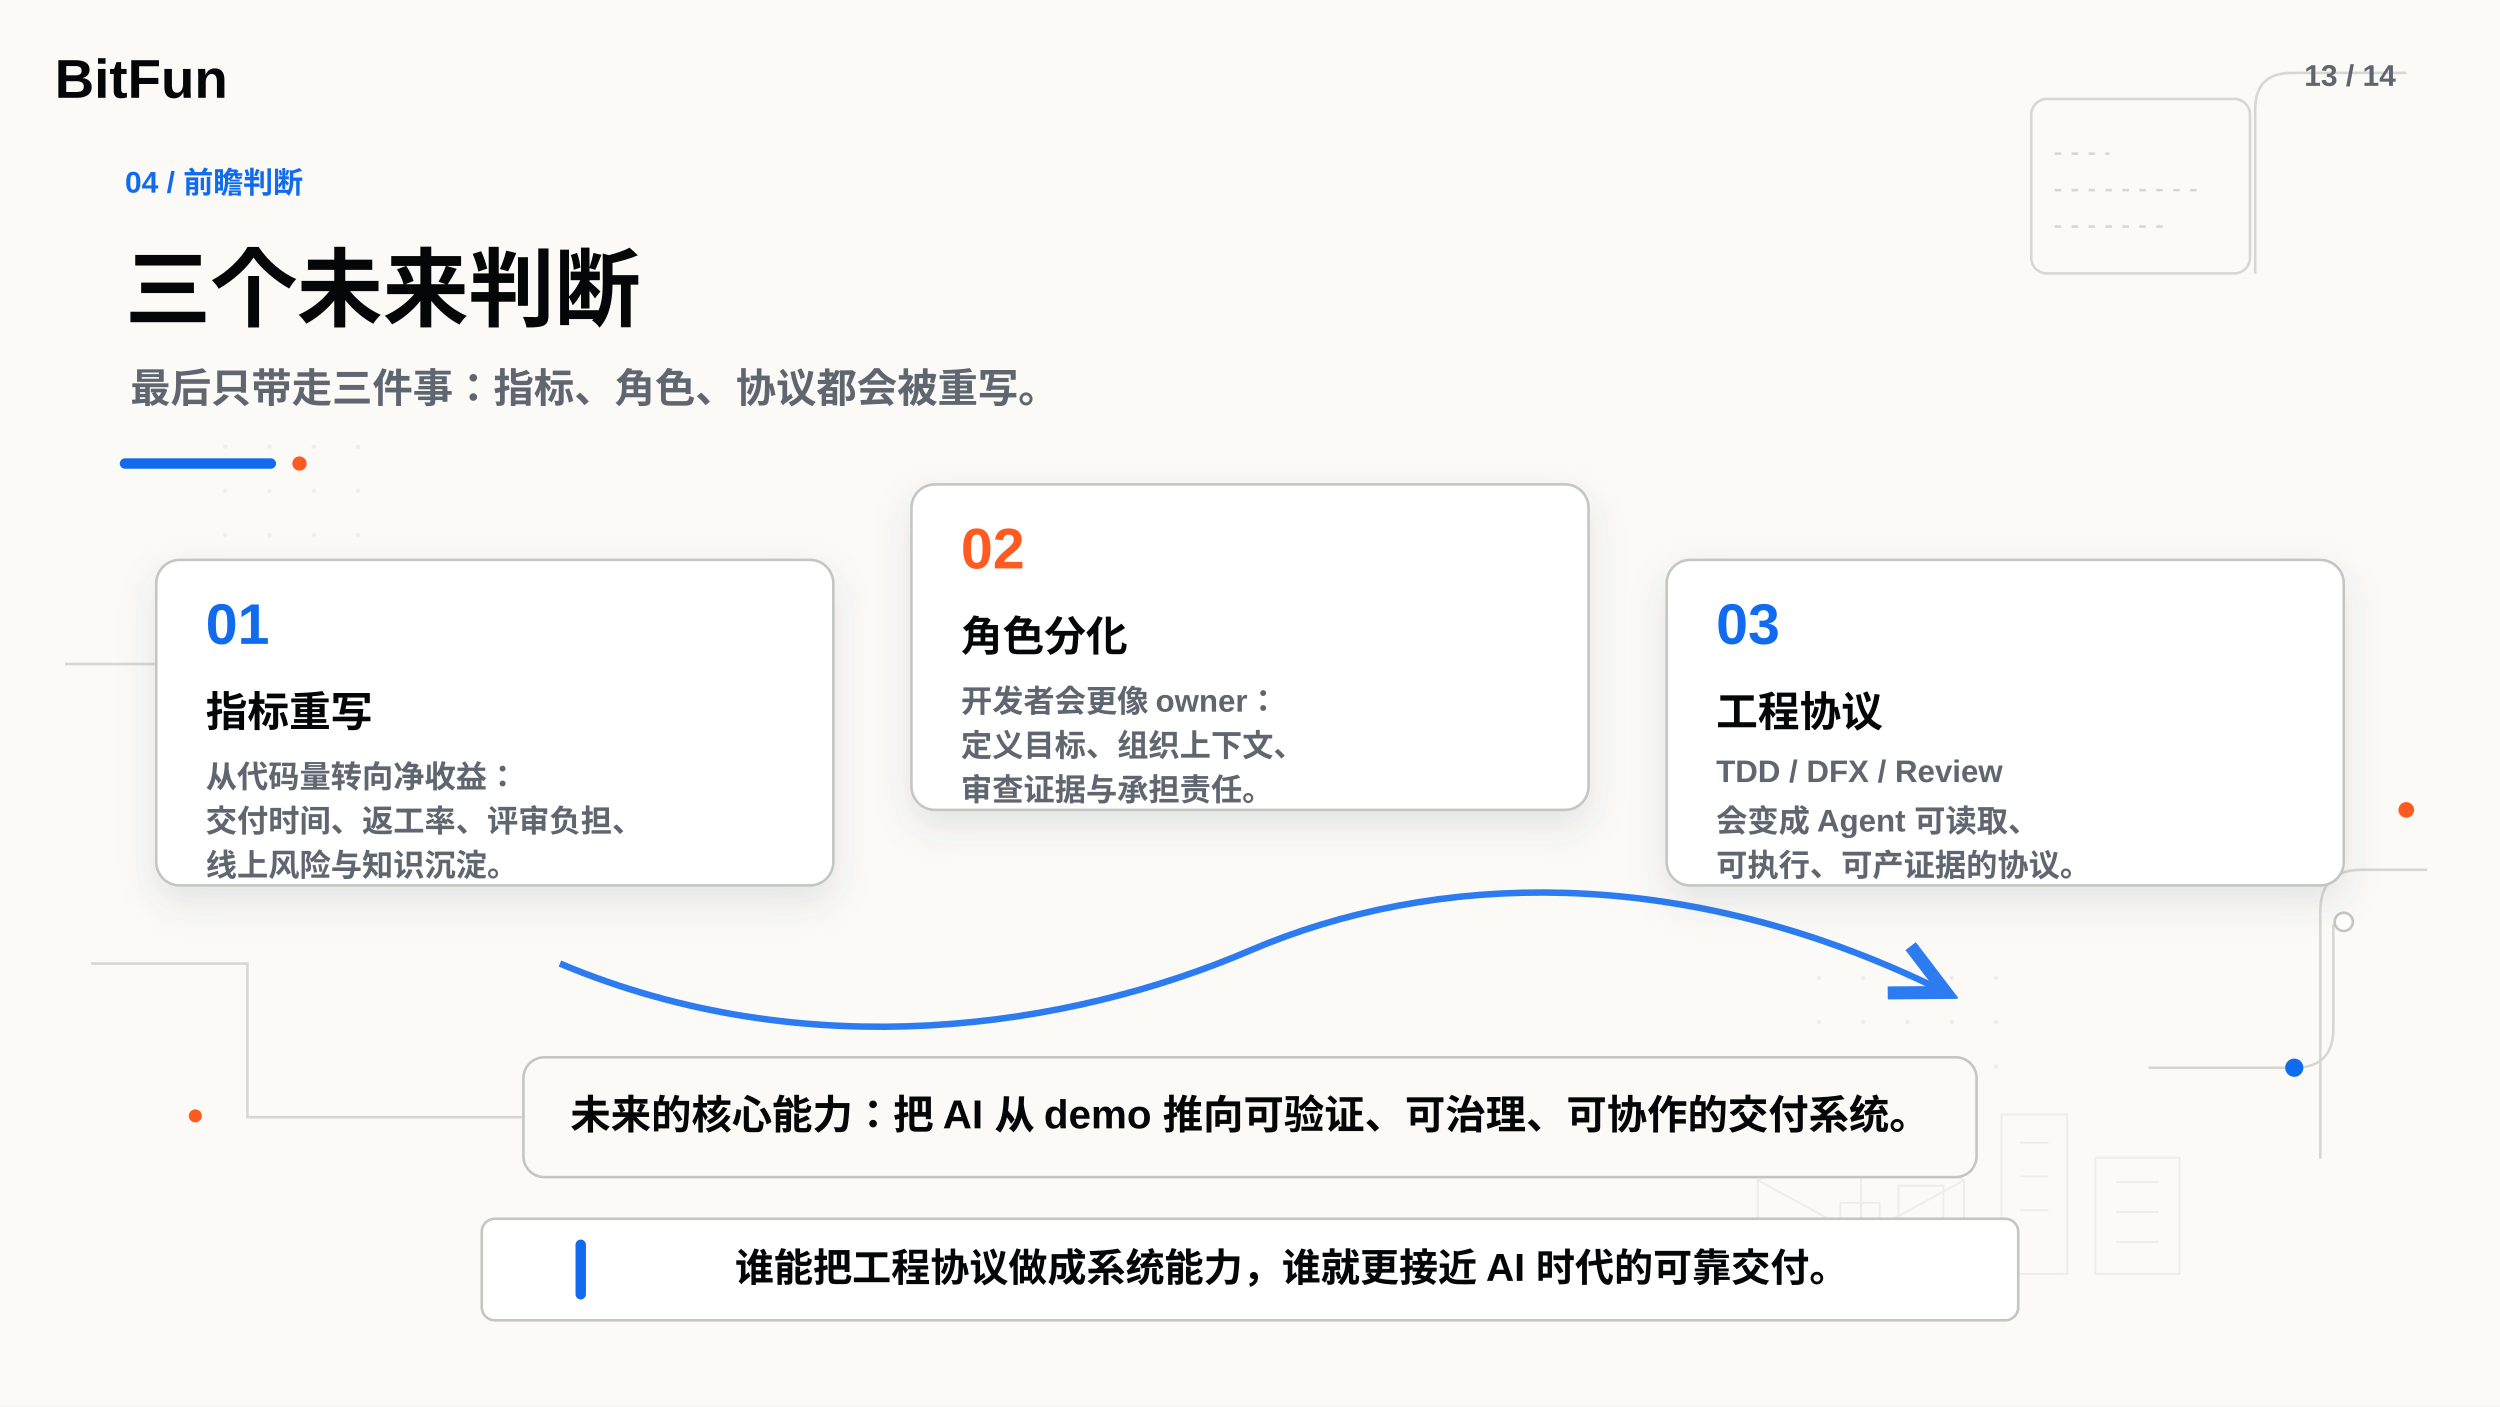
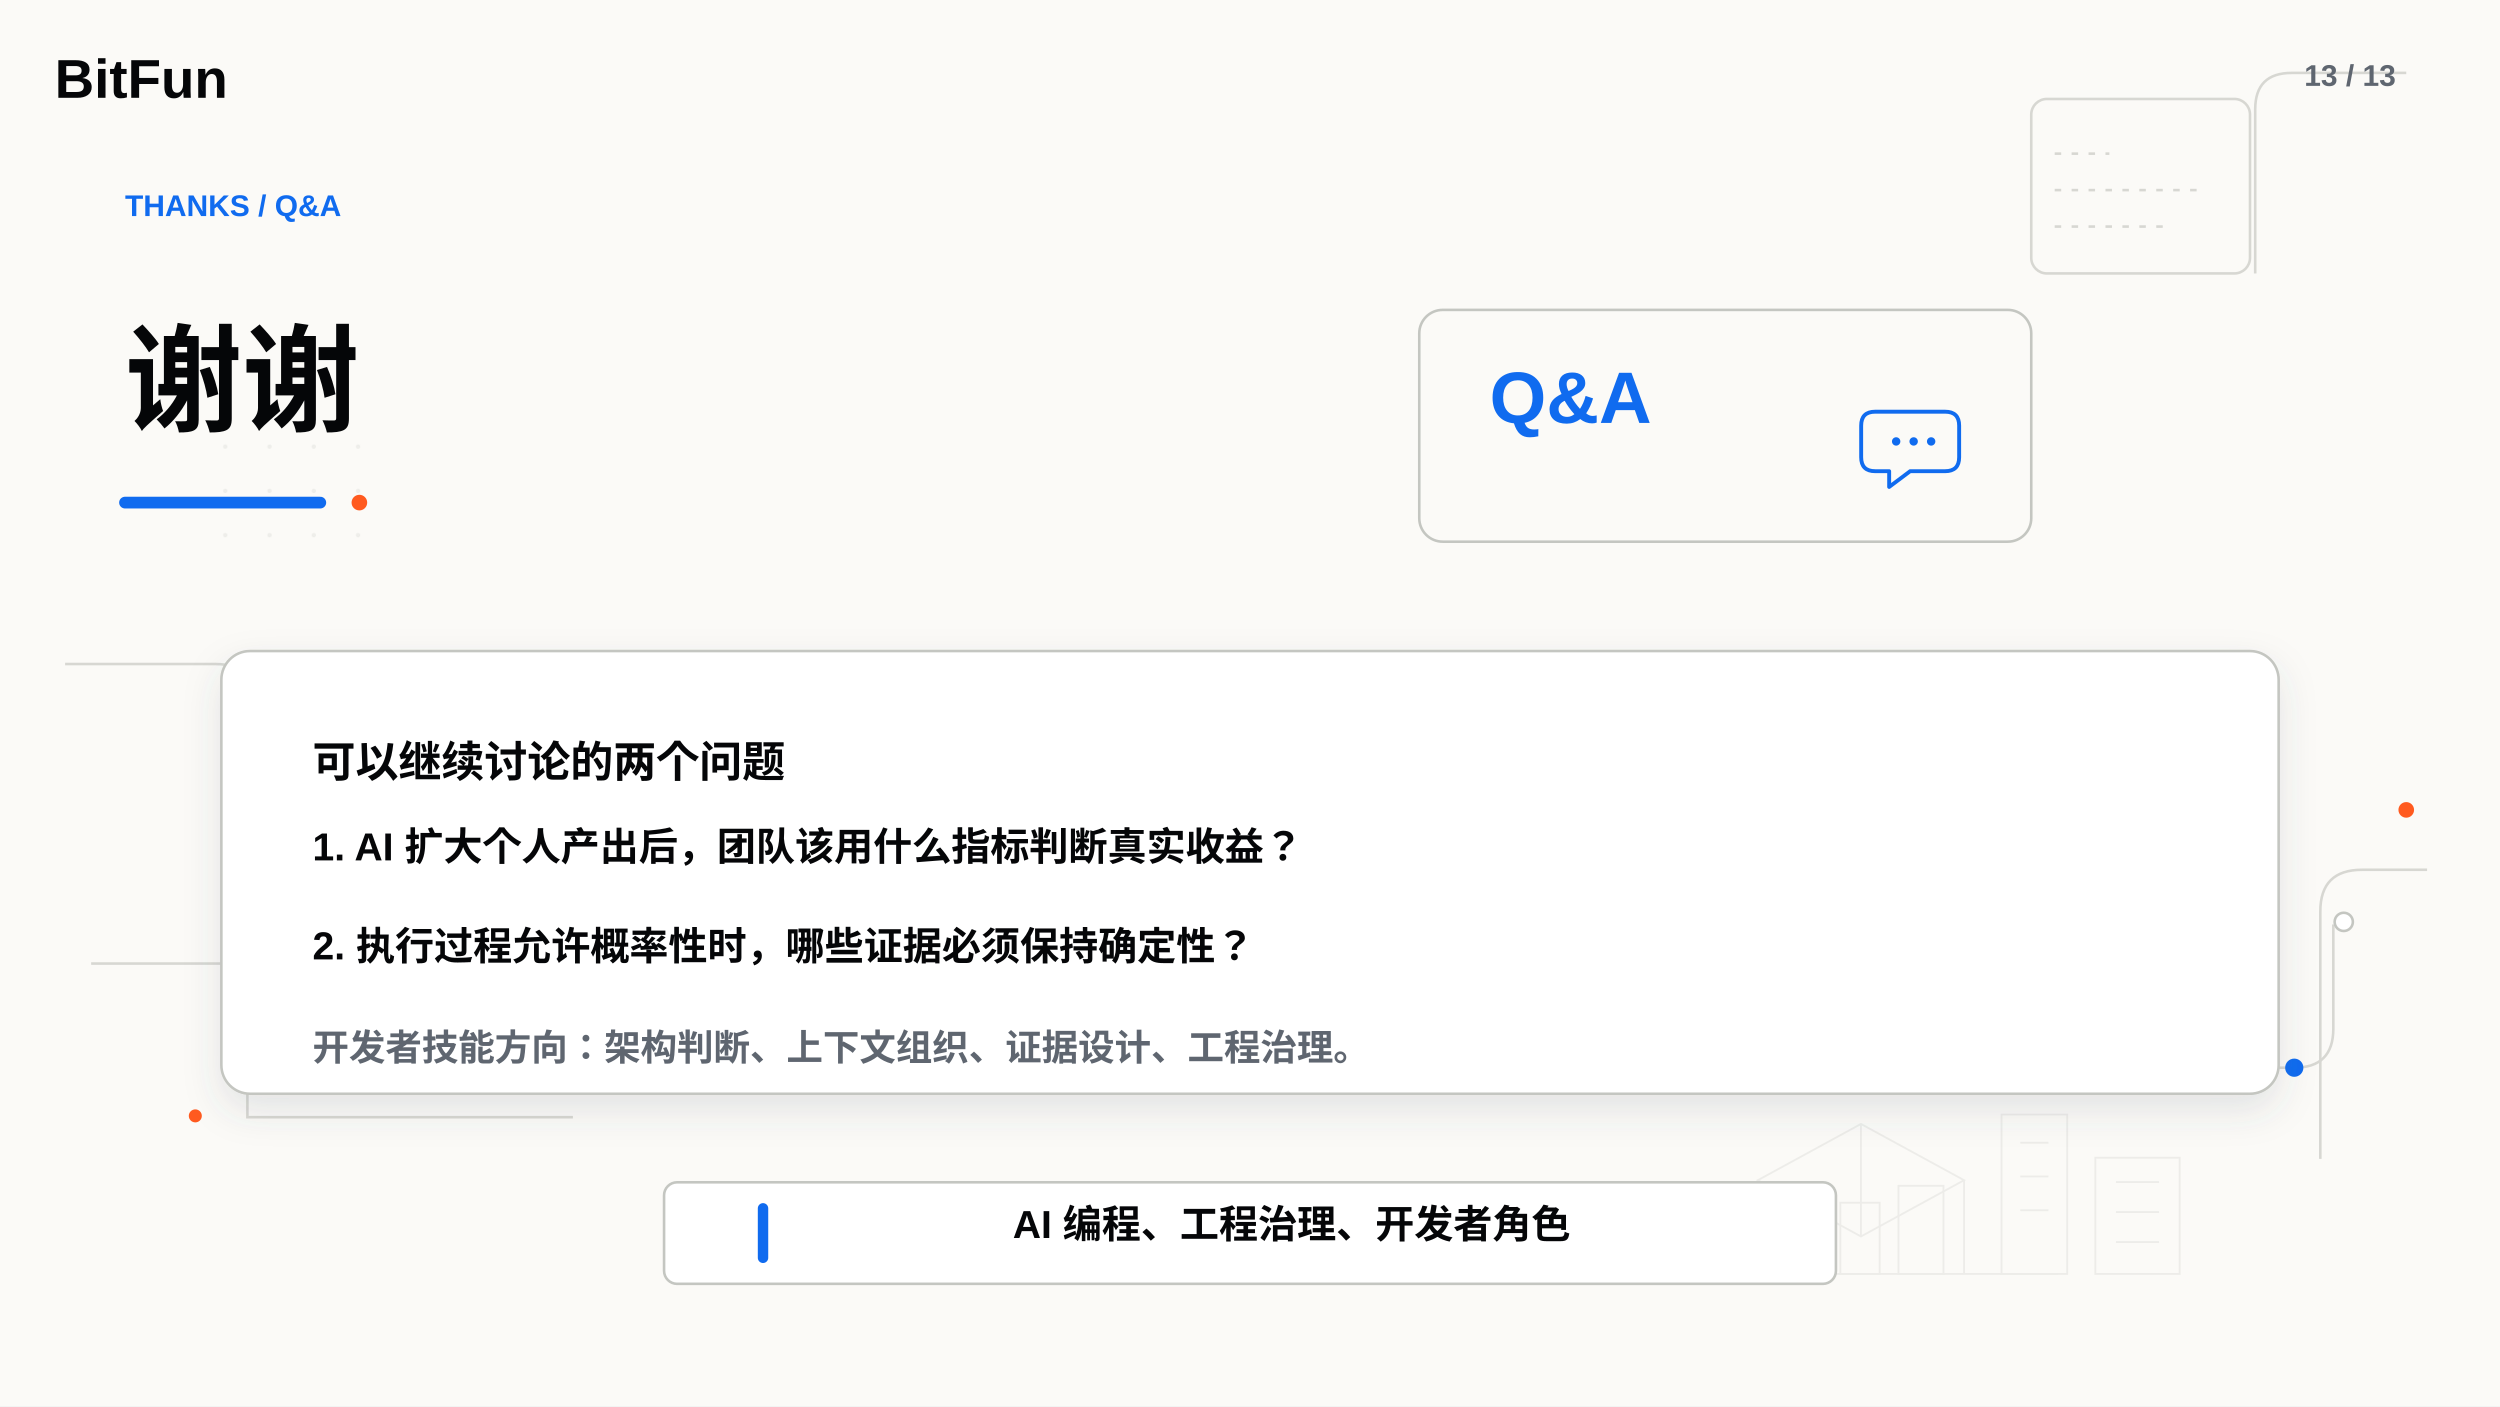
<svg xmlns="http://www.w3.org/2000/svg" width="1920" height="1080" viewBox="0 0 1920 1080">
  <defs>
    <pattern id="lightDots" width="34" height="34" patternUnits="userSpaceOnUse">
      <circle cx="3" cy="3" r="1.7" fill="#C4C6C1" opacity="0.55" />
    </pattern>
    <filter id="paperShadow" x="-18%" y="-18%" width="136%" height="150%">
      <feDropShadow dx="0" dy="12" stdDeviation="14" flood-color="#4B5563" flood-opacity="0.13" />
    </filter>
    <marker id="arrowBlue" markerWidth="12" markerHeight="12" refX="9" refY="6" orient="auto" markerUnits="strokeWidth">
      <path d="M2 2 L10 6 L2 10" fill="none" stroke="#106BEF" stroke-width="2" />
    </marker>
    <marker id="arrowGray" markerWidth="12" markerHeight="12" refX="9" refY="6" orient="auto" markerUnits="strokeWidth">
      <path d="M2 2 L10 6 L2 10" fill="none" stroke="#A5A9AE" stroke-width="2" />
    </marker>
  </defs>
  <rect width="1920" height="1080" fill="#FBFAF7" />
  <rect x="1560" y="76" width="168" height="134" rx="12" fill="none" stroke="#D7D7D2" stroke-width="2" />
  <path d="M1578 118 h42 m-42 28 h112 m-112 28 h88" stroke="#D7D7D2" stroke-width="2" stroke-dasharray="5 8" fill="none" />
  <path d="M1848 56 h-88 q-28 0 -28 28 v126" stroke="#D7D7D2" stroke-width="2" fill="none" />
  <path d="M1782 890 v-190 q0 -32 32 -32 h50" stroke="#D7D7D2" stroke-width="2" fill="none" />
  <path d="M1650 820 h112 q30 0 30 -30 v-80" stroke="#D7D7D2" stroke-width="2" fill="none" />
  <circle cx="1800" cy="708" r="7" fill="#FFFFFF" stroke="#C4C6C1" stroke-width="2" />
  <circle cx="1762" cy="820" r="7" fill="#106BEF" />
  <circle cx="1848" cy="622" r="6" fill="#FF5A1F" />
  <rect x="1378" y="720" width="180" height="120" fill="url(#lightDots)" opacity="0.48" />
  <rect x="152" y="318" width="128" height="96" fill="url(#lightDots)" opacity="0.42" />
  <path d="M70 740 h120 v118 h250" stroke="#D7D7D2" stroke-width="2" fill="none" />
  <path d="M50 510 h116 q26 0 26 26 v52" stroke="#D7D7D2" stroke-width="2" fill="none" />
  <circle cx="150" cy="857" r="5" fill="#FF5A1F" />
  <g opacity="0.26" transform="translate(1350 820) scale(0.72)">
    <path d="M0 120 L110 60 L220 120 L110 180 Z" fill="none" stroke="#C4C6C1" stroke-width="2" />
    <path d="M110 60 V180 M0 120 V220 M220 120 V220 M0 220 H320" stroke="#C4C6C1" stroke-width="2" fill="none" />
    <path d="M260 50 h70 v170 h-70 Z M280 80 h30 M280 116 h30 M280 152 h30" stroke="#C4C6C1" stroke-width="2" fill="none" />
    <path d="M360 96 h90 v124 h-90 Z M382 122 h46 M382 154 h46 M382 186 h46" stroke="#C4C6C1" stroke-width="2" fill="none" />
    <path d="M88 144 h42 v76 h-42 Z M150 126 h48 v94 h-48 Z" stroke="#C4C6C1" stroke-width="2" fill="none" />
  </g>
  <style>
      text { font-family: "Microsoft YaHei", "Noto Sans SC", "PingFang SC", "Segoe UI", Arial, sans-serif; dominant-baseline: hanging; }
      .brand5 { font-size: 42px; font-weight: 900; fill: #050608; }
      .num5 { font-family: "Arial", "Microsoft YaHei", sans-serif; font-weight: 900; fill: #050608; }
      .h15 { font-size: 68px; font-weight: 900; fill: #050608; letter-spacing: 0; }
      .h25 { font-size: 58px; font-weight: 900; fill: #050608; letter-spacing: 0; }
      .sub5 { font-size: 31px; font-weight: 560; fill: #5F6670; }
      .body5 { font-size: 30px; font-weight: 700; fill: #050608; }
      .muted5 { font-size: 24px; font-weight: 560; fill: #5F6670; }
      .label5 { font-size: 29px; font-weight: 900; fill: #050608; }
      .small5 { font-size: 23px; font-weight: 760; fill: #5F6670; }
      .micro5 { font-size: 19px; font-weight: 760; fill: #5F6670; }
    </style>
  <text x="42" y="46" class="brand5">BitFun</text>
-   <text x="1840" y="50" class="small5" text-anchor="end">13 / 14</text>
-   <text x="96" y="132" class="small5" style="fill:#106BEF;font-weight:900">04 / 前瞻判断</text>
-   <text x="96" y="188" class="h15" style="font-size:66px">三个未来判断</text>
-   <text x="100" y="282" class="sub5">最后只带走三件事：指标、角色、协议都会被重写。</text>
-   <path d="M96 356 h112" stroke="#106BEF" stroke-width="8" stroke-linecap="round" />
-   <circle cx="230" cy="356" r="5.5" fill="#FF5A1F" />
-   <path d="M430 740 C620 820 820 790 960 730 S1290 662 1490 760" stroke="#106BEF" stroke-width="5" fill="none" marker-end="url(#arrowBlue)" opacity="0.88" />
-   <rect x="120" y="430" width="520" height="250" rx="18" fill="#FFFFFF" stroke="#C4C6C1" stroke-width="2" filter="url(#paperShadow)" />
-   <text x="158" y="464" class="num5" style="font-size:44px;fill:#106BEF">01</text>
-   <text x="158" y="530" class="label5" style="font-size:32px">指标重写</text>
-   <text x="158" y="584" class="small5" style="font-size:24px;fill:#5F6670;font-weight:650">从代码量转向净收益：</text>
-   <text x="158" y="618" class="small5" style="font-size:24px;fill:#5F6670;font-weight:650">交付时间、返工率、评审负担、</text>
-   <text x="158" y="652" class="small5" style="font-size:24px;fill:#5F6670;font-weight:650">线上风险与知识沉淀。</text>
-   <rect x="700" y="372" width="520" height="250" rx="18" fill="#FFFFFF" stroke="#C4C6C1" stroke-width="2" filter="url(#paperShadow)" />
-   <text x="738" y="406" class="num5" style="font-size:44px;fill:#FF5A1F">02</text>
-   <text x="738" y="472" class="label5" style="font-size:32px">角色分化</text>
-   <text x="738" y="526" class="small5" style="font-size:24px;fill:#5F6670;font-weight:650">开发者会更像 owner：</text>
-   <text x="738" y="560" class="small5" style="font-size:24px;fill:#5F6670;font-weight:650">定义目标、组织上下文、</text>
-   <text x="738" y="594" class="small5" style="font-size:24px;fill:#5F6670;font-weight:650">审查证据与承担责任。</text>
-   <rect x="1280" y="430" width="520" height="250" rx="18" fill="#FFFFFF" stroke="#C4C6C1" stroke-width="2" filter="url(#paperShadow)" />
-   <text x="1318" y="464" class="num5" style="font-size:44px;fill:#106BEF">03</text>
-   <text x="1318" y="530" class="label5" style="font-size:32px">工程协议</text>
-   <text x="1318" y="584" class="small5" style="font-size:24px;fill:#5F6670;font-weight:650">TDD / DFX / Review</text>
-   <text x="1318" y="618" class="small5" style="font-size:24px;fill:#5F6670;font-weight:650">会变成 Agent 可读取、</text>
-   <text x="1318" y="652" class="small5" style="font-size:24px;fill:#5F6670;font-weight:650">可执行、可产证据的协议。</text>
-   <rect x="402" y="812" width="1116" height="92" rx="16" fill="#FBFAF7" stroke="#C4C6C1" stroke-width="2" />
-   <text x="960" y="840" class="body5" text-anchor="middle" style="font-size:31px">未来的核心能力：把 AI 从 demo 推向可验证、可治理、可协作的交付系统。</text>
-   <rect x="370" y="936" width="1180" height="78" rx="10" fill="#FFFFFF" stroke="#C4C6C1" stroke-width="2" />
-   <path d="M446 956 v38" stroke="#106BEF" stroke-width="8" stroke-linecap="round" />
-   <text x="992" y="958" class="body5" text-anchor="middle" style="font-size:30px">谁能把工程协议做成系统能力，谁就更接近 AI 时代的可靠交付。</text>
+   <text x="1840" y="50" class="small5" text-anchor="end">13 / 13</text>
+   <text x="96" y="150" class="small5" style="fill:#106BEF;font-weight:900">THANKS / Q&amp;A</text>
+   <text x="96" y="246" class="h15" style="font-size:90px">谢谢</text>
+   <path d="M96 386 h150" stroke="#106BEF" stroke-width="9" stroke-linecap="round" />
+   <circle cx="276" cy="386" r="6" fill="#FF5A1F" />
+   <rect x="170" y="500" width="1580" height="340" rx="22" fill="#FFFFFF" stroke="#C4C6C1" stroke-width="2" filter="url(#paperShadow)" />
+   <text x="240" y="568" class="label5" style="font-size:33px">可以继续讨论的两个问题</text>
+   <text x="240" y="640" class="body5" style="font-size:30px">1. AI 扩大个人产出后，团队该用什么指标判断真实收益？</text>
+   <text x="240" y="716" class="body5" style="font-size:30px">2. 执行过程允许概率性时，哪些证据必须保持确定性？</text>
+   <text x="240" y="790" class="body5" style="font-size:28px;fill:#5F6670">开发者技能方向：架构判断、上下文组织、证据设计、工程治理。</text>
+   <rect x="1090" y="238" width="470" height="178" rx="18" fill="#FBFAF7" stroke="#C4C6C1" stroke-width="2" />
+   <text x="1144" y="286" class="num5" style="font-size:56px;fill:#106BEF">Q&amp;A</text>
+   <g transform="translate(1424 292) scale(1.34375)">
+     <path d="M12 18 h40 q8 0 8 8 v18 q0 8 -8 8 H32 l-12 9 v-9 h-8 q-8 0 -8-8 V26 q0-8 8-8 Z" stroke="#106BEF" stroke-width="2.233" stroke-linecap="round" stroke-linejoin="round" fill="none" />
+     <circle cx="24" cy="35" r="2.4" fill="#106BEF" />
+     <circle cx="34" cy="35" r="2.4" fill="#106BEF" />
+     <circle cx="44" cy="35" r="2.4" fill="#106BEF" />
+   </g>
+   <rect x="510" y="908" width="900" height="78" rx="10" fill="#FFFFFF" stroke="#C4C6C1" stroke-width="2" />
+   <path d="M586 928 v38" stroke="#106BEF" stroke-width="8" stroke-linecap="round" />
+   <text x="992" y="930" class="body5" text-anchor="middle" style="font-size:30px">AI 编程、工程治理、开发者角色</text>
</svg>
